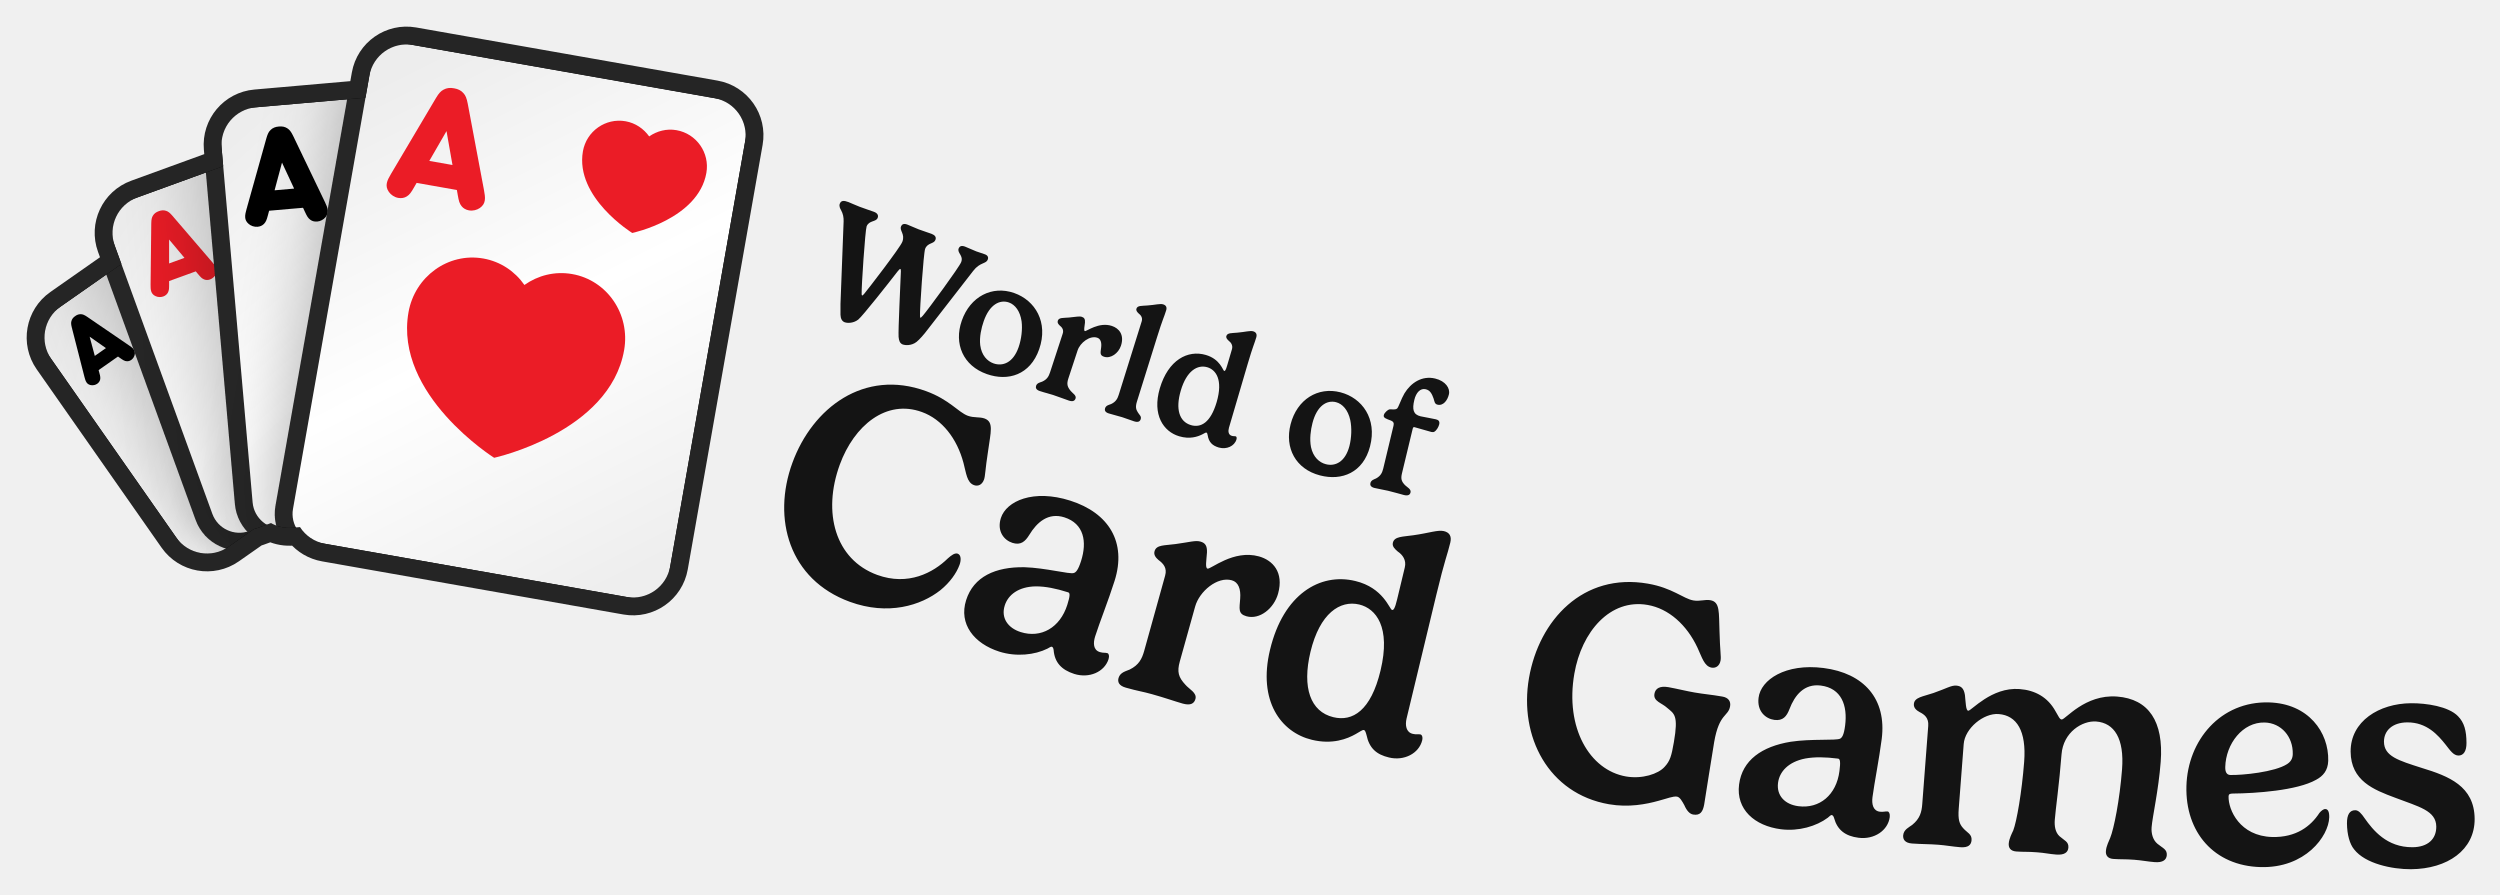
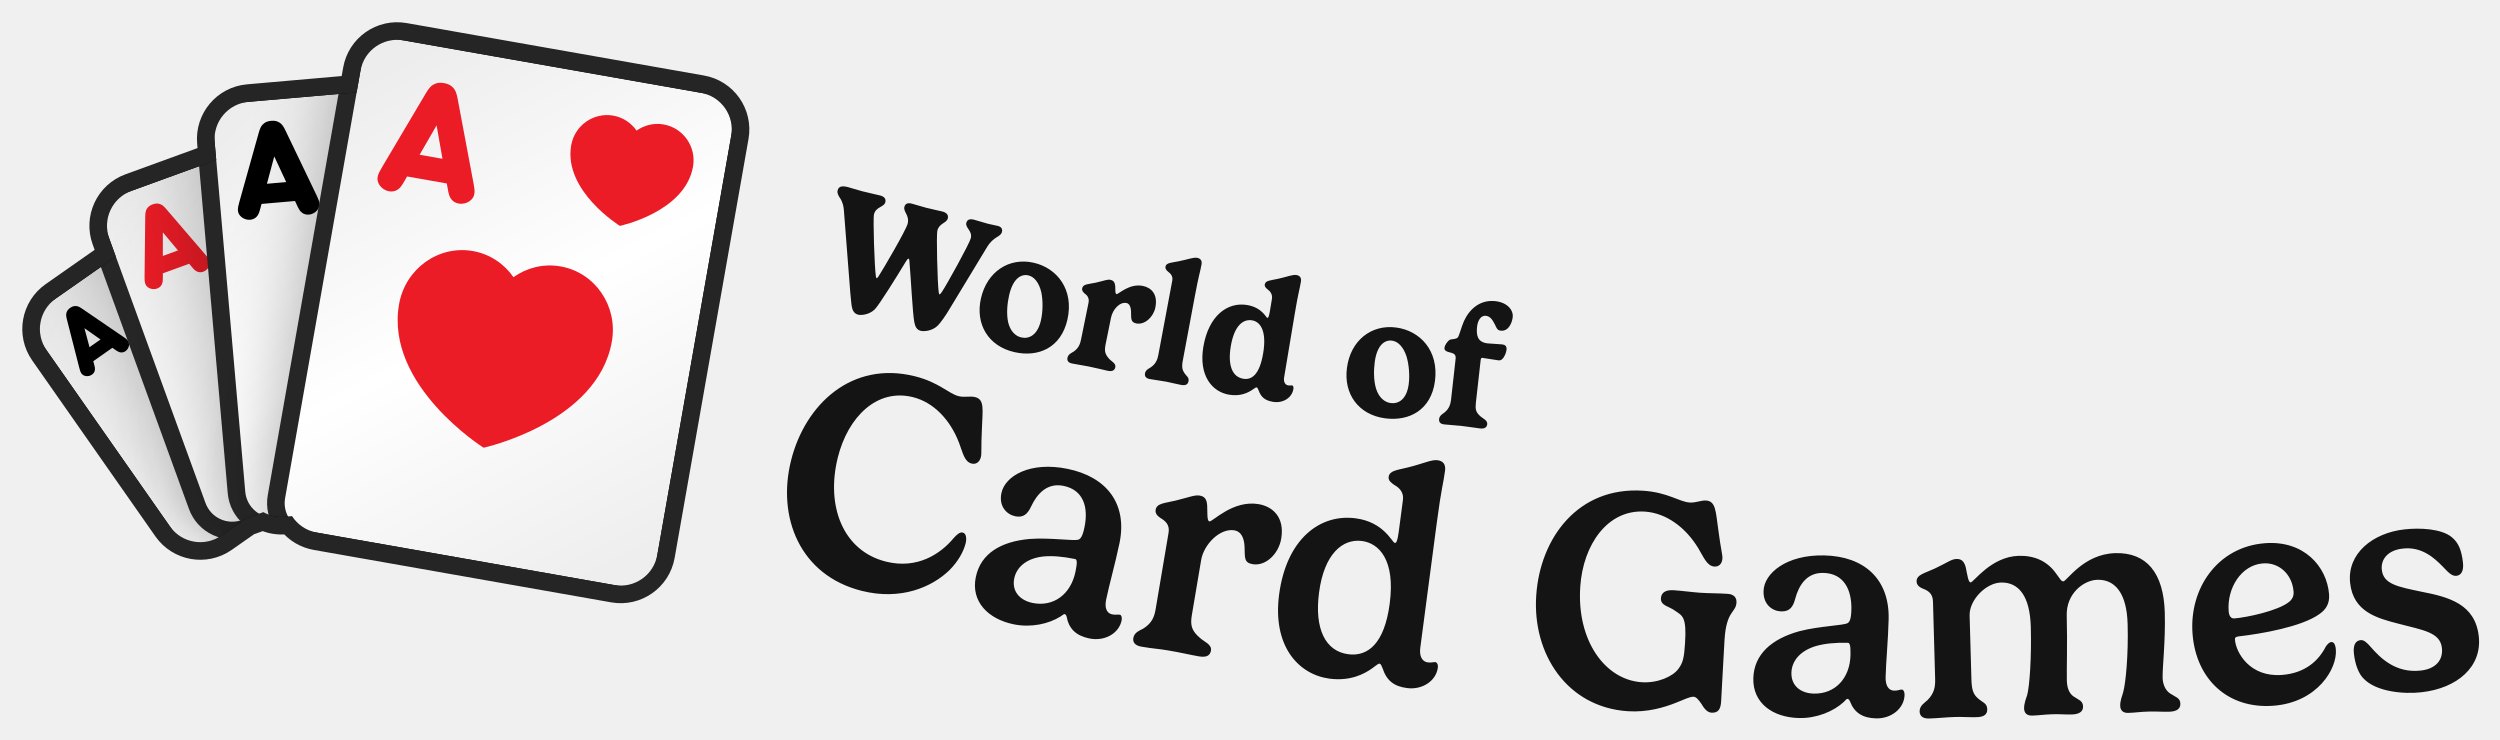
- <svg xmlns="http://www.w3.org/2000/svg" xmlns:xlink="http://www.w3.org/1999/xlink" viewBox="-4.28 -4.28 422.94 151.34" width="422.94" height="151.34">
+ <svg xmlns="http://www.w3.org/2000/svg" xmlns:xlink="http://www.w3.org/1999/xlink" viewBox="-3.59 -3.59 428.6 126.77" width="428.6" height="126.77">
  <defs>
    <rect id="path-1" x="0" y="0" width="5464" height="1280" />
    <rect id="path-3" x="0" y="0" width="1279.966" height="1280" />
    <path d="M654.667,7.381 L1041.451,230.691 C1067.755,245.877 1076.767,279.512 1061.581,305.816 L747.051,850.597 C731.865,876.902 698.23,885.914 671.926,870.727 L285.142,647.418 C271.344,639.451 262.304,626.408 259.019,612.01 L248.673,609.238 C237.588,606.268 228.207,600.115 221.247,592.027 L200.473,592.025 C198.498,592.025 196.547,591.921 194.626,591.718 L151.468,603.281 C122.13,611.142 91.974,593.731 84.112,564.393 L1.886,257.522 C-5.975,228.183 11.436,198.027 40.774,190.166 L145.477,162.11 L145.477,133.795 C145.477,103.422 170.1,78.799 200.473,78.799 L333.867,78.799 L340.716,53.24 C348.577,23.901 378.734,6.491 408.072,14.352 L563.147,55.903 L579.542,27.511 C594.728,1.207 628.363,-7.806 654.667,7.381 Z" id="path-5" />
    <filter x="-59.0%" y="-44.4%" width="218.0%" height="188.8%" filterUnits="objectBoundingBox" id="filter-7">
      <feOffset dx="0" dy="0" in="SourceAlpha" result="shadowOffsetOuter1" />
      <feGaussianBlur stdDeviation="64" in="shadowOffsetOuter1" result="shadowBlurOuter1" />
      <feColorMatrix values="0 0 0 0 0   0 0 0 0 0   0 0 0 0 0  0 0 0 0.32 0" type="matrix" in="shadowBlurOuter1" result="shadowMatrixOuter1" />
      <feMerge>
        <feMergeNode in="shadowMatrixOuter1" />
        <feMergeNode in="SourceGraphic" />
      </feMerge>
    </filter>
    <linearGradient x1="21.639%" y1="0%" x2="78.361%" y2="100%" id="linearGradient-8">
      <stop stop-color="#EDEDED" offset="0%" />
      <stop stop-color="#FFFFFF" offset="50.295%" />
      <stop stop-color="#EEEEEE" offset="100%" />
    </linearGradient>
    <filter x="-49.2%" y="-37.0%" width="198.3%" height="174.0%" filterUnits="objectBoundingBox" id="filter-9">
      <feOffset dx="0" dy="0" in="SourceAlpha" result="shadowOffsetOuter1" />
      <feGaussianBlur stdDeviation="64" in="shadowOffsetOuter1" result="shadowBlurOuter1" />
      <feColorMatrix values="0 0 0 0 0   0 0 0 0 0   0 0 0 0 0  0 0 0 0.32 0" type="matrix" in="shadowBlurOuter1" result="shadowMatrixOuter1" />
      <feMerge>
        <feMergeNode in="shadowMatrixOuter1" />
        <feMergeNode in="SourceGraphic" />
      </feMerge>
    </filter>
    <linearGradient x1="21.639%" y1="0%" x2="78.361%" y2="100%" id="linearGradient-10">
      <stop stop-color="#EDEDED" offset="0%" />
      <stop stop-color="#FFFFFF" offset="50.295%" />
      <stop stop-color="#EEEEEE" offset="100%" />
    </linearGradient>
    <filter x="-41.0%" y="-30.9%" width="181.9%" height="161.7%" filterUnits="objectBoundingBox" id="filter-11">
      <feOffset dx="0" dy="0" in="SourceAlpha" result="shadowOffsetOuter1" />
      <feGaussianBlur stdDeviation="64" in="shadowOffsetOuter1" result="shadowBlurOuter1" />
      <feColorMatrix values="0 0 0 0 0   0 0 0 0 0   0 0 0 0 0  0 0 0 0.32 0" type="matrix" in="shadowBlurOuter1" result="shadowMatrixOuter1" />
      <feMerge>
        <feMergeNode in="shadowMatrixOuter1" />
        <feMergeNode in="SourceGraphic" />
      </feMerge>
    </filter>
    <linearGradient x1="21.639%" y1="0%" x2="78.361%" y2="100%" id="linearGradient-12">
      <stop stop-color="#EDEDED" offset="0%" />
      <stop stop-color="#FFFFFF" offset="50.295%" />
      <stop stop-color="#EEEEEE" offset="100%" />
    </linearGradient>
    <filter x="-34.1%" y="-25.7%" width="168.3%" height="151.4%" filterUnits="objectBoundingBox" id="filter-13">
      <feOffset dx="0" dy="0" in="SourceAlpha" result="shadowOffsetOuter1" />
      <feGaussianBlur stdDeviation="64" in="shadowOffsetOuter1" result="shadowBlurOuter1" />
      <feColorMatrix values="0 0 0 0 0   0 0 0 0 0   0 0 0 0 0  0 0 0 0.32 0" type="matrix" in="shadowBlurOuter1" result="shadowMatrixOuter1" />
      <feMerge>
        <feMergeNode in="shadowMatrixOuter1" />
        <feMergeNode in="SourceGraphic" />
      </feMerge>
    </filter>
    <linearGradient x1="21.639%" y1="0%" x2="78.361%" y2="100%" id="linearGradient-14">
      <stop stop-color="#EDEDED" offset="0%" />
      <stop stop-color="#FFFFFF" offset="50.295%" />
      <stop stop-color="#EEEEEE" offset="100%" />
    </linearGradient>
  </defs>
  <g transform="translate(-11.594,-23.478) scale(0.11594)">
    <mask id="mask-4" fill="white">
      <use xlink:href="#path-3" />
    </mask>
    <g id="Mask" />
    <g id="Group" stroke-width="1" fill-rule="evenodd" mask="url(#mask-4)">
      <g transform="translate(700.504, 678.0126) rotate(-20) translate(-700.504, -678.0126)translate(166.0272, 238.9585)">
        <g transform="translate(-0, -0)">
          <mask id="mask-6" fill="white">
            <use xlink:href="#path-5" />
          </mask>
          <path stroke="#252525" stroke-width="26" d="M661.167,-3.877 L1047.951,219.432 C1080.473,238.209 1091.616,279.794 1072.839,312.316 L758.31,857.097 C739.533,889.619 697.948,900.762 665.426,881.986 L278.642,658.676 C264.448,650.481 253.966,637.684 248.632,622.685 L245.308,621.795 C234.009,618.767 223.884,612.979 215.705,605.026 L200.473,605.025 C198.91,605.025 197.353,604.972 195.803,604.861 L154.833,615.838 C118.559,625.557 81.275,604.031 71.555,567.758 L-10.671,260.886 C-20.39,224.613 1.136,187.328 37.41,177.609 L132.477,152.135 L132.477,133.795 C132.477,96.242 162.92,65.799 200.473,65.799 L323.892,65.799 L328.159,49.875 C337.879,13.602 375.163,-7.925 411.436,1.795 L556.877,40.764 L568.283,21.011 C587.06,-11.511 628.645,-22.654 661.167,-3.877 Z" />
          <g mask="url(#mask-6)">
            <g transform="translate(-12.346, -20.1207)">
              <g id="small_spade_1" filter="url(#filter-7)" transform="translate(210.9129, 389.3938) rotate(-15) translate(-210.9129, -389.3938)translate(49.8576, 175.5497)">
                <rect id="Background" stroke="#252525" stroke-width="26" fill="url(#linearGradient-8)" x="-13" y="-13" width="348.11" height="453.688" rx="54.996" />
                <path d="M243.897,27.593 C243.897,27.593 294.439,46.921 294.501,83.212 C294.501,98.995 281.209,111.813 264.79,111.831 C259.556,111.836 254.629,110.478 250.35,108.157 L256.538,128.766 L231.229,128.766 L237.404,108.197 C233.153,110.517 228.26,111.881 223.047,111.892 C206.62,111.901 193.284,99.118 193.266,83.326 C193.205,47.045 243.897,27.593 243.897,27.593 Z" id="Spade-small" fill="#000000" />
                <path d="M24.778,103.856 L51.007,34.253 C52.733,29.769 54.044,27.838 56.046,26.251 C58.462,24.32 61.015,23.561 64.605,23.561 C68.194,23.561 70.748,24.32 73.164,26.251 C75.165,27.838 76.477,29.769 78.202,34.253 L104.431,103.856 C106.709,109.926 108.228,114.686 103.603,119.308 C101.463,121.446 98.219,122.895 94.906,122.895 C92.214,122.895 89.798,121.998 88.073,120.412 C86.002,118.549 85.105,116.687 83.31,111.72 L81.861,107.719 L47.349,107.719 L45.899,111.72 C44.105,116.687 43.207,118.549 41.137,120.412 C39.411,121.998 36.995,122.895 34.303,122.895 C30.99,122.895 27.746,121.446 25.606,119.308 C20.982,114.686 22.5,109.926 24.778,103.856 Z M74.544,87.576 L64.605,60.259 L54.665,87.576 L74.544,87.576 Z" id="A" fill="#000000" />
              </g>
              <g id="small_diamond_1" filter="url(#filter-9)" transform="translate(351.0898, 355.5329) rotate(-360) translate(-351.0898, -355.5329)translate(157.8235, 98.9199)">
                <rect id="Background" stroke="#252525" stroke-width="26" fill="url(#linearGradient-10)" x="-13" y="-13" width="412.533" height="539.226" rx="54.996" />
                <polygon id="Diamond-small" fill="#EB1B28" points="300.954 22.074 353.401 93.826 300.954 165.557 248.485 93.826" />
                <path d="M29.802,125.878 L61.277,42.355 C63.348,36.974 64.921,34.657 67.323,32.753 C70.222,30.435 73.287,29.524 77.594,29.524 C81.901,29.524 84.966,30.435 87.865,32.753 C90.267,34.657 91.841,36.974 93.911,42.355 L125.386,125.878 C128.119,133.163 129.942,138.875 124.392,144.421 C121.824,146.987 117.932,148.725 113.956,148.725 C110.725,148.725 107.826,147.649 105.756,145.745 C103.271,143.51 102.194,141.275 100.041,135.315 L98.301,130.514 L56.887,130.514 L55.148,135.315 C52.994,141.275 51.917,143.51 49.432,145.745 C47.362,147.649 44.463,148.725 41.232,148.725 C37.257,148.725 33.364,146.987 30.796,144.421 C25.247,138.875 27.069,133.163 29.802,125.878 Z M89.521,106.343 L77.594,73.562 L65.667,106.343 L89.521,106.343 Z" id="A" fill="#EB1B28" />
              </g>
              <g id="small_clover_1" filter="url(#filter-11)" transform="translate(511.6136, 377.7066) rotate(-345) translate(-511.6136, -377.7066)translate(279.6941, 69.771)">
                <rect id="Background" stroke="#252525" stroke-width="26" fill="url(#linearGradient-12)" x="-13" y="-13" width="489.839" height="641.871" rx="54.996" />
                <path d="M347.866,39.734 C367.599,39.734 383.595,55.536 383.595,75.06 C383.595,84.425 379.905,92.946 373.883,99.274 C378.307,97.333 383.203,96.253 388.353,96.253 C408.072,96.253 424.081,112.082 424.081,131.58 C424.081,151.104 408.072,166.919 388.353,166.919 C372.39,166.919 358.858,156.556 354.282,142.251 C354.334,142.684 354.408,143.092 354.506,143.474 C358.945,160.826 367.798,185.424 367.798,185.424 L328,185.424 C328,185.424 336.827,160.734 341.253,143.474 C341.354,143.079 341.428,142.656 341.479,142.206 C336.916,156.534 323.372,166.919 307.393,166.919 C287.646,166.919 271.677,151.104 271.677,131.58 C271.677,112.082 287.646,96.253 307.393,96.253 C312.539,96.253 317.432,97.331 321.855,99.271 C315.837,92.944 312.15,84.424 312.15,75.06 C312.15,55.536 328.133,39.734 347.866,39.734 Z" id="Clover-small" fill="#000000" />
                <path d="M28.576,146.475 L66.345,46.247 C68.83,39.79 70.719,37.009 73.601,34.724 C77.08,31.943 80.758,30.85 85.926,30.85 C91.095,30.85 94.772,31.943 98.251,34.724 C101.133,37.009 103.022,39.79 105.507,46.247 L143.276,146.475 C146.556,155.216 148.743,162.07 142.084,168.726 C139.003,171.805 134.331,173.891 129.56,173.891 C125.684,173.891 122.205,172.6 119.72,170.315 C116.738,167.633 115.446,164.951 112.862,157.799 L110.775,152.038 L61.078,152.038 L58.99,157.799 C56.406,164.951 55.114,167.633 52.132,170.315 C49.647,172.6 46.168,173.891 42.292,173.891 C37.521,173.891 32.85,171.805 29.768,168.726 C23.109,162.07 25.296,155.216 28.576,146.475 Z M100.239,123.032 L85.926,83.696 L71.613,123.032 L100.239,123.032 Z" id="A" fill="#000000" />
              </g>
              <g id="small_heart_1" filter="url(#filter-13)" transform="translate(675.6425, 459.1748) rotate(-330) translate(-675.6425, -459.1748)translate(397.3371, 89.6494)">
                <rect id="Background" stroke="#252525" stroke-width="26" fill="url(#linearGradient-14)" x="-13" y="-13" width="582.611" height="765.051" rx="54.996" />
                <path d="M341.635,288.824 C315.976,288.845 292.736,299.456 275.815,316.611 C258.851,299.507 235.579,288.948 209.909,288.989 C158.08,289.041 116.117,332.207 116.16,385.365 C116.309,507.485 276.113,572.616 276.113,572.616 C276.113,572.616 435.789,507.092 435.619,384.932 C435.544,331.774 393.497,288.752 341.635,288.824" id="Heart-big" fill="#EB1B28" />
                <path d="M417.458,71.521 C407.751,61.933 394.392,55.711 379.689,55.711 C350.027,55.745 325.983,79.908 326.015,109.677 C326.095,178.084 417.593,214.563 417.593,214.563 C417.593,214.563 508.981,177.883 508.901,109.459 C508.854,79.674 484.777,55.594 455.084,55.627 C440.412,55.627 427.165,61.899 417.458,71.521 Z" id="Heart-small" fill="#EB1B28" />
                <path d="M56.059,190.564 L101.383,70.289 C104.365,62.541 106.631,59.203 110.09,56.462 C114.264,53.124 118.677,51.813 124.88,51.813 C131.082,51.813 135.495,53.124 139.67,56.462 C143.129,59.203 145.395,62.541 148.377,70.289 L193.701,190.564 C197.637,201.054 200.261,209.278 192.269,217.265 C188.572,220.96 182.966,223.464 177.241,223.464 C172.589,223.464 168.415,221.914 165.433,219.172 C161.855,215.954 160.304,212.735 157.203,204.153 L154.698,197.239 L95.061,197.239 L92.556,204.153 C89.455,212.735 87.905,215.954 84.327,219.172 C81.345,221.914 77.17,223.464 72.518,223.464 C66.793,223.464 61.187,220.96 57.49,217.265 C49.499,209.278 52.123,201.054 56.059,190.564 Z M142.055,162.432 L124.88,115.228 L107.704,162.432 L142.055,162.432 Z" id="A" fill="#EB1B28" />
              </g>
            </g>
          </g>
        </g>
      </g>
    </g>
  </g>
-   <path fill="#141414" d="M147.57 41.64C147.79 41.35 147.97 41.2 148.03 41.22C148.1 41.25 148.14 41.38 148.13 41.6C148.06 43.6 147.66 51.57 147.74 52.71C147.8 53.37 147.95 53.81 148.47 54.01C148.79 54.13 149.89 54.26 150.78 53.56C151.26 53.18 152.05 52.29 152.65 51.48L160.37 41.54C161.52 40.04 162.52 40.42 162.83 39.62C162.97 39.25 162.82 38.92 162.36 38.75C161.93 38.58 161.34 38.42 160.89 38.25C160.4 38.06 159.4 37.61 158.98 37.44C158.35 37.2 158.03 37.41 157.9 37.75C157.61 38.52 158.76 38.95 158.33 40.06C158.01 40.91 152.66 48.19 151.84 49.13C151.64 49.35 151.49 49.5 151.43 49.48C151.39 49.46 151.37 49.35 151.36 49.16C151.31 48.11 151.96 38.53 152.23 37.82C152.63 36.76 153.71 37.01 153.97 36.31C154.16 35.82 153.87 35.49 153.32 35.28C152.75 35.06 152.03 34.86 151.14 34.52C150.66 34.34 149.66 33.88 149.21 33.71C148.61 33.48 148.29 33.68 148.15 34.03C147.87 34.78 148.88 35.31 148.37 36.63C148 37.61 142.61 44.6 141.95 45.39C141.84 45.52 141.65 45.74 141.56 45.71C141.51 45.69 141.49 45.56 141.49 45.44C141.44 44.33 142.09 34.67 142.33 34.02C142.74 32.97 143.93 33.3 144.2 32.58C144.36 32.17 144.19 31.79 143.59 31.56C143.01 31.34 142.09 31.06 141.15 30.7C140.24 30.35 139.78 30.11 139.27 29.91C138.46 29.6 138 29.63 137.79 30.19C137.64 30.56 137.84 30.99 137.99 31.24C138.36 31.89 138.46 32.53 138.44 33.17L137.91 47.14C137.9 47.91 137.91 48.86 137.91 48.96C137.94 49.59 138.12 50.05 138.64 50.25C138.95 50.37 140.02 50.48 140.91 49.79C141.65 49.2 146.2 43.42 147.57 41.64ZM166.4 46.89C167.47 47.27 168.3 48.36 168.55 50.09C168.72 51.4 168.52 53.1 168.04 54.47C167.11 57.13 165.33 57.73 163.81 57.2C162.74 56.83 161.77 55.83 161.55 54.11C161.39 52.74 161.74 51.2 162.14 50.06C163.13 47.21 164.88 46.36 166.4 46.89ZM158.43 49.97C157.06 53.87 158.65 57.6 162.68 59.01C166.27 60.27 170 59.15 171.52 54.81C173.12 50.24 170.84 46.53 167.29 45.29C163.56 43.98 159.86 45.88 158.43 49.97ZM181.34 52.85C181.91 53.03 182.11 53.64 182.01 54.49C181.91 55.36 181.73 55.82 182.49 56.07C183.63 56.44 184.93 55.49 185.36 54.21C185.97 52.34 185.02 51.25 183.82 50.86C181.61 50.13 179.53 51.82 179.25 51.73C179.03 51.65 179.2 50.97 179.27 50.31C179.32 49.7 179.14 49.45 178.74 49.32C178.3 49.18 177.79 49.33 176.55 49.44C175.57 49.53 174.86 49.41 174.67 49.99C174.57 50.3 174.75 50.55 174.98 50.77C175.38 51.09 175.73 51.5 175.5 52.18L173.36 58.72C173.14 59.39 172.85 59.92 172.02 60.29C171.7 60.42 171.17 60.49 171 60.99C170.9 61.32 170.99 61.66 171.61 61.87C172.7 62.23 173.07 62.27 173.88 62.54C174.99 62.91 175.85 63.26 176.55 63.49C177.25 63.72 177.55 63.51 177.68 63.13C177.85 62.6 177.17 62.25 176.85 61.85C176.28 61.16 176.16 60.69 176.45 59.78L178.02 55.01C178.45 53.69 180.1 52.44 181.34 52.85ZM193 48.25C193.18 47.7 192.98 47.36 192.5 47.21C191.99 47.05 191.22 47.3 189.83 47.4C188.86 47.48 188.15 47.39 187.98 47.94C187.88 48.26 188.1 48.5 188.33 48.73C188.74 49.04 189.06 49.48 188.87 50.08L184.99 62.49C184.78 63.16 184.5 63.7 183.68 64.08C183.36 64.21 182.83 64.29 182.67 64.79C182.57 65.12 182.66 65.46 183.29 65.66C184.14 65.93 184.78 66.05 185.57 66.3C186.21 66.5 187 66.82 187.58 67C188.29 67.22 188.58 67.01 188.7 66.63C188.86 66.12 188.45 65.9 188.19 65.44C187.9 64.98 187.78 64.53 188.07 63.63L191.47 52.75C192.43 49.66 192.66 49.36 193 48.25ZM197.2 67.64C195.21 67.05 194.56 64.91 195.48 61.8C196.46 58.45 198.3 57.36 199.97 57.85C201.42 58.28 202.66 59.95 201.55 63.75C200.52 67.24 198.87 68.13 197.2 67.64ZM201.91 71.43C203.22 71.81 204.57 71.2 204.9 70.06C204.99 69.76 204.89 69.57 204.78 69.54C204.58 69.48 204.43 69.55 204.1 69.45C203.52 69.28 203.46 68.66 203.63 68.08L206.79 57.32C207.7 54.23 207.92 53.92 208.25 52.8C208.41 52.25 208.21 51.91 207.73 51.77C207.21 51.62 206.42 51.88 205.03 52C204.07 52.09 203.36 52.01 203.19 52.57C203.1 52.89 203.34 53.13 203.58 53.36C203.99 53.67 204.32 54.15 204.14 54.79L203.33 57.54C203.09 58.37 202.96 58.51 202.82 58.48C202.6 58.41 202.17 56.49 199.72 55.77C196.66 54.87 193.35 56.61 191.93 61.43C190.62 65.88 192.53 68.74 195.22 69.53C197 70.06 198.33 69.6 199.09 69.22C199.48 69.03 199.7 68.86 199.82 68.9C199.95 68.94 199.98 69.13 200.03 69.35C200.22 70.53 200.82 71.11 201.91 71.43ZM221.75 63.76C222.85 64.05 223.77 65.07 224.15 66.77C224.43 68.07 224.37 69.78 224.01 71.18C223.3 73.9 221.58 74.66 220.02 74.25C218.92 73.97 217.87 73.05 217.51 71.36C217.24 70.01 217.46 68.44 217.76 67.28C218.52 64.35 220.19 63.36 221.75 63.76ZM214.06 67.49C213.02 71.49 214.91 75.08 219.04 76.15C222.73 77.11 226.35 75.68 227.5 71.23C228.72 66.54 226.15 63.04 222.5 62.09C218.68 61.1 215.14 63.29 214.06 67.49ZM234.71 68.27C234.78 67.97 234.91 67.96 234.99 67.98C235.44 68.09 237.56 68.72 237.88 68.8C238.09 68.85 238.26 68.83 238.39 68.75C238.78 68.51 239.1 67.92 239.2 67.51C239.32 67 239.08 66.76 238.65 66.66C238.31 66.57 236.54 66.26 236.05 66.15C234.8 65.85 234.6 64.99 234.99 63.38C235.28 62.14 236.01 61.35 236.92 61.57C237.72 61.76 237.99 62.44 238.25 63.15C238.4 63.6 238.4 64.06 238.91 64.18C239.9 64.42 240.61 63.42 240.84 62.44C241.09 61.42 240.27 60.18 238.52 59.76C236.27 59.22 234.4 60.5 233.32 62.27C232.75 63.23 232.34 64.59 232.07 64.84C231.67 65.12 231.13 64.91 230.74 64.98C230.46 65.09 229.92 65.54 229.83 65.94C229.71 66.41 230.18 66.55 231.06 66.88C231.44 67.04 231.58 67.29 231.47 67.73L229.73 74.99C229.56 75.67 229.32 76.22 228.52 76.66C228.21 76.81 227.69 76.93 227.56 77.44C227.48 77.77 227.6 78.11 228.24 78.27C229.09 78.47 229.79 78.57 230.56 78.75C231.7 79.02 232.53 79.29 233.25 79.47C233.97 79.64 234.26 79.41 234.35 79.02C234.48 78.47 233.78 78.16 233.41 77.79C232.8 77.15 232.68 76.72 232.9 75.79Z" />
-   <path fill="#141414" d="M129.77 74.03C126.32 83.48 129.22 93.78 139.49 97.53C145.95 99.89 151.52 98.17 154.82 95.56C156.43 94.25 157.54 92.68 158.05 91.28C158.31 90.58 158.37 89.62 157.75 89.39C157.25 89.21 156.66 89.67 156.07 90.19C153.61 92.6 149.36 94.89 144.12 92.98C136.99 90.37 134.84 82.41 137.79 74.33C140.22 67.68 145.67 63.22 151.7 65.43C155.09 66.66 157.63 69.91 158.72 74.04C159.19 75.79 159.29 77.35 160.49 77.79C161.14 78.03 161.85 77.78 162.19 76.86C162.42 76.21 162.37 75.28 162.88 72.02C163.32 68.8 163.88 67.11 162.29 66.52C161.42 66.21 160.51 66.44 159.46 66.06C157.84 65.47 156.36 63.34 152.39 61.89C141.92 58.07 133.17 64.71 129.77 74.03ZM176.28 98.05C175.05 101.92 171.83 103.74 168.39 102.65C166.22 101.96 165.03 100.25 165.7 98.15C166.27 96.35 168.02 94.96 170.98 94.92C172.57 94.92 174.33 95.26 176.43 95.93C176.76 96.03 176.76 96.53 176.28 98.05ZM169.03 91.68C164.13 91.6 160.43 93.27 159.17 97.24C157.88 101.29 160.51 104.6 164.78 105.96C167.66 106.87 170.78 106.52 172.93 105.45C173.2 105.31 173.5 105.08 173.67 105.13C173.85 105.19 173.94 105.44 173.97 105.7C174.14 107.79 175.3 109.04 177.45 109.73C179.98 110.53 182.57 109.4 183.26 107.23C183.44 106.64 183.28 106.29 183.07 106.22C182.69 106.1 182.38 106.22 181.77 106.03C180.66 105.68 180.64 104.5 180.99 103.39C181.72 101.09 183.24 97.28 184.28 93.99C186.36 87.44 183.29 82.48 176.76 80.41C170.56 78.44 165.97 80.46 165.04 83.37C164.34 85.6 165.58 87.11 167 87.56C168.39 88 169.15 87.35 169.85 86.21C171.15 84.06 173.07 82.38 175.78 83.24C179.11 84.3 179.65 87.37 178.61 90.63C178.1 92.23 177.72 92.55 177.38 92.66C176.64 92.9 172.62 91.79 169.03 91.68ZM204.11 93.89C205.21 94.19 205.66 95.34 205.53 96.99C205.42 98.66 205.11 99.57 206.6 99.98C208.82 100.6 211.24 98.66 211.94 96.15C212.95 92.52 211.03 90.5 208.71 89.85C204.39 88.65 200.54 92.07 200 91.92C199.57 91.79 199.83 90.46 199.91 89.19C199.96 88.02 199.59 87.56 198.8 87.34C197.96 87.1 196.98 87.44 194.6 87.76C192.74 88.02 191.35 87.85 191.04 88.98C190.87 89.59 191.24 90.05 191.7 90.45C192.5 91.04 193.21 91.78 192.83 93.11L189.28 105.87C188.91 107.17 188.4 108.22 186.84 108.99C186.24 109.26 185.22 109.45 184.95 110.42C184.77 111.06 184.97 111.72 186.2 112.06C188.32 112.66 189.02 112.71 190.61 113.16C192.78 113.76 194.46 114.37 195.81 114.75C197.19 115.13 197.75 114.71 197.96 113.97C198.25 112.92 196.9 112.32 196.26 111.56C195.09 110.3 194.82 109.4 195.31 107.64L197.91 98.33C198.63 95.75 201.68 93.21 204.11 93.89ZM221.29 117.05C217.42 116.12 215.97 112.06 217.42 106C218.99 99.47 222.43 97.21 225.68 97.99C228.49 98.67 231.05 101.77 229.27 109.17C227.64 115.96 224.54 117.84 221.29 117.05ZM230.71 123.87C233.26 124.49 235.78 123.18 236.32 120.97C236.46 120.37 236.25 120.02 236.04 119.97C235.65 119.88 235.37 120.03 234.72 119.87C233.59 119.6 233.41 118.41 233.68 117.27L238.72 96.32C240.17 90.28 240.56 89.67 241.08 87.5C241.34 86.42 240.92 85.79 239.99 85.57C238.98 85.33 237.48 85.9 234.83 86.27C232.99 86.54 231.62 86.45 231.36 87.54C231.21 88.16 231.7 88.6 232.18 89.02C233 89.57 233.68 90.47 233.38 91.71L232.09 97.08C231.71 98.68 231.47 98.97 231.22 98.91C230.78 98.81 229.77 95.15 225 94.01C219.04 92.57 212.83 96.24 210.58 105.64C208.49 114.31 212.43 119.62 217.67 120.88C221.15 121.72 223.66 120.71 225.08 119.9C225.81 119.5 226.21 119.17 226.45 119.22C226.7 119.28 226.78 119.66 226.9 120.07C227.37 122.31 228.59 123.37 230.71 123.87ZM267.92 131.78C271.27 132.36 274.25 131.77 276.32 131.19C277.73 130.82 278.78 130.38 279.43 130.49C279.93 130.58 280.29 131.26 280.66 131.92C281.09 132.91 281.59 133.42 282.16 133.52C283.37 133.73 283.81 133.03 284.03 131.8C284.3 130.21 285.26 123.91 285.72 121.24C286.57 116.35 288.11 116.97 288.41 115.21C288.55 114.4 288.16 113.74 287.09 113.56C285.28 113.24 284.03 113.16 282.38 112.87C281.18 112.67 279.32 112.21 277.96 111.97C276.55 111.73 275.77 112.16 275.61 113.1C275.39 114.38 276.88 114.64 277.76 115.47C278.95 116.48 279.7 116.67 278.9 121.27C278.5 123.62 278.24 124.47 277.34 125.44C276.27 126.66 273.53 127.55 270.81 127.08C264.64 126.01 260.47 118.85 262.06 109.7C263.29 102.58 268.12 96.96 274.45 98.06C278.01 98.67 281.08 101.42 282.89 105.29C283.66 106.93 284.04 108.45 285.29 108.67C285.97 108.78 286.63 108.41 286.8 107.45C286.92 106.77 286.7 105.87 286.62 102.57C286.49 99.31 286.74 97.55 285.07 97.26C284.15 97.1 283.3 97.49 282.2 97.3C280.5 97.01 278.67 95.18 274.51 94.46C263.53 92.55 256.09 100.63 254.39 110.41C252.67 120.32 257.67 130 267.92 131.78ZM306.91 126.17C306.4 130.2 303.55 132.57 299.97 132.11C297.71 131.82 296.24 130.35 296.52 128.16C296.76 126.29 298.23 124.61 301.14 124.04C302.7 123.76 304.49 123.78 306.68 124.06C307.02 124.1 307.12 124.6 306.91 126.17ZM298.64 121.21C293.8 122.01 290.46 124.31 289.93 128.44C289.39 132.65 292.56 135.44 297.01 136.01C300.01 136.39 303.02 135.5 304.94 134.06C305.18 133.87 305.43 133.58 305.61 133.61C305.8 133.63 305.93 133.86 306 134.11C306.55 136.13 307.91 137.17 310.15 137.45C312.78 137.79 315.13 136.22 315.42 133.95C315.49 133.35 315.27 133.02 315.06 133C314.66 132.95 314.37 133.12 313.74 133.04C312.58 132.89 312.35 131.74 312.5 130.58C312.81 128.19 313.62 124.17 314.06 120.75C314.93 113.93 311.02 109.6 304.22 108.73C297.77 107.91 293.61 110.72 293.23 113.75C292.93 116.06 294.43 117.32 295.9 117.51C297.35 117.7 297.98 116.92 298.46 115.67C299.35 113.33 300.95 111.34 303.76 111.7C307.24 112.14 308.31 115.06 307.87 118.46C307.66 120.12 307.34 120.5 307.03 120.68C306.34 121.04 302.19 120.67 298.64 121.21ZM344.51 117.44C344.16 117.42 343.97 116.9 343.47 116.06C342.16 113.67 340.02 112.49 337.37 112.29C332.63 111.93 329.21 116 328.7 115.96C328.28 115.93 328.28 114.57 328.14 113.31C327.96 112.15 327.48 111.77 326.69 111.71C325.82 111.64 325.08 112.17 322.81 112.96C321.04 113.57 319.59 113.67 319.5 114.83C319.45 115.52 319.98 115.91 320.46 116.18C321.28 116.59 322.04 117.16 321.93 118.53L320.92 131.74C320.82 133.09 320.54 134.21 319.21 135.28C318.7 135.67 317.77 136.05 317.69 137.05C317.64 137.71 317.97 138.33 319.18 138.42C320.82 138.54 322.13 138.51 323.64 138.63C324.94 138.73 325.98 138.94 327.36 139.05C328.74 139.15 329.2 138.63 329.26 137.86C329.34 136.83 328.53 136.61 327.87 135.86C327.18 135.12 326.95 134.36 327.09 132.53L327.93 121.6C328.13 118.93 331.31 116.32 333.85 116.52C336.92 116.76 338.56 119.38 338.16 124.6C337.76 129.78 336.9 134.69 336.31 136.22C336.08 136.71 335.62 137.58 335.55 138.42C335.5 139.09 335.8 139.69 336.81 139.77C338.13 139.87 338.72 139.78 340.34 139.91C341.69 140.01 342.39 140.2 343.58 140.29C344.98 140.4 345.58 139.91 345.64 139.12C345.72 138.11 344.96 137.92 344.14 137.19C343.42 136.53 343.26 135.45 343.34 134.42C343.47 132.67 344.11 128.22 344.48 123.35C344.77 119.57 348.01 117.61 350.34 117.78C353.41 118.02 355.12 120.65 354.72 125.87C354.32 131.05 353.34 135.96 352.71 137.48C352.52 137.97 352.05 138.84 351.99 139.68C351.93 140.35 352.23 140.95 353.21 141.03C354.56 141.13 355.16 141.05 356.77 141.17C358.09 141.27 359.06 141.48 360.23 141.57C361.63 141.68 362.22 141.19 362.29 140.4C362.36 139.39 361.58 139.2 360.7 138.46C359.93 137.82 359.64 136.71 359.72 135.67C359.85 133.93 360.89 129.45 361.26 124.59C361.78 117.78 359.23 113.97 353.88 113.56C348.43 113.14 345.12 117.49 344.51 117.44ZM383.6 123.31C383.58 124.05 383.27 124.58 382.65 124.98C380.57 126.34 375.06 126.88 373.04 126.83C372.41 126.81 372.16 126.3 372.18 125.48C372.28 121.55 375.12 117.85 378.86 117.95C381.64 118.03 383.68 120.34 383.6 123.31ZM387.55 127.64C388.73 127.01 389.55 126.07 389.6 124.43C389.72 119.62 386.27 114.73 379.56 114.55C371.41 114.33 365.82 120.92 365.61 128.72C365.4 136.52 370.3 142.2 378.15 142.41C385.71 142.62 389.68 137.2 389.77 133.99C389.79 133.03 389.54 132.6 389.11 132.59C388.79 132.58 388.41 132.89 388.11 133.25C386.65 135.5 384.18 137.42 380.12 137.32C374.63 137.17 372.68 132.71 372.74 130.45C372.75 130.08 372.93 129.98 373.44 129.97C377.29 129.94 384.34 129.46 387.55 127.64ZM403.6 114.69C398.21 114.73 393.35 117.74 393.39 122.89C393.43 127.83 397.34 129.34 400.88 130.66C404.9 132.2 407.86 132.83 407.88 135.57C407.89 137.67 406.45 139.03 403.87 139.05C399.49 139.09 397.16 136.13 395.76 134.15C395.23 133.36 394.72 132.78 394.16 132.79C393.23 132.79 392.76 133.54 392.77 135.03C392.79 136.94 393.25 138.53 393.97 139.4C395.85 141.85 400.45 142.79 403.61 142.77C409.77 142.72 414.41 139.52 414.37 134.24C414.32 128.7 409.99 127.03 405.44 125.64C401.47 124.37 399.05 123.67 399.03 121.2C399.02 119.37 400.41 117.95 402.96 117.93C406.28 117.9 408.18 120.09 409.44 121.67C410.22 122.65 410.78 123.55 411.66 123.54C412.48 123.53 413 122.81 412.99 121.41C412.98 119.34 412.62 117.96 411.55 116.88C409.94 115.22 406.2 114.67 403.6 114.69Z" />
+   <path fill="#141414" d="M151.67 41.32C151.89 40.94 152.07 40.73 152.17 40.75C152.24 40.77 152.31 40.91 152.32 41.19C152.53 43.47 152.87 50.16 153.15 51.58C153.3 52.41 153.56 52.95 154.27 53.13C154.7 53.24 156.15 53.23 157.17 52.24C157.71 51.7 158.56 50.46 159.19 49.4L165.57 38.87C166.77 36.83 167.93 37.14 168.19 36.16C168.31 35.67 168.07 35.3 167.51 35.15C166.93 35 166.36 34.92 165.78 34.77C165.15 34.61 163.93 34.21 163.37 34.07C162.55 33.86 162.2 34.15 162.08 34.61C161.85 35.49 163.17 35.97 162.84 37.26C162.57 38.27 158.7 45.26 157.88 46.47C157.68 46.74 157.55 46.9 157.48 46.88C157.42 46.87 157.38 46.74 157.34 46.48C157.14 45.17 156.91 36.71 157.11 35.94C157.45 34.64 158.68 34.7 158.9 33.85C159.05 33.26 158.69 32.86 157.97 32.67C157.22 32.48 156.31 32.32 155.16 32.02C154.53 31.86 153.31 31.47 152.73 31.32C151.93 31.11 151.58 31.41 151.46 31.87C151.23 32.74 152.39 33.3 152.01 34.79C151.73 35.88 147.76 42.67 147.06 43.73C146.95 43.92 146.79 44.12 146.7 44.1C146.64 44.08 146.59 43.93 146.57 43.77C146.34 42.41 146.05 33.89 146.25 33.14C146.59 31.82 147.96 31.96 148.19 31.08C148.33 30.55 148.06 30.11 147.29 29.92C146.53 29.72 145.48 29.52 144.28 29.21C143.07 28.9 142.49 28.67 141.8 28.49C140.76 28.23 140.2 28.33 140.01 29.06C139.89 29.52 140.18 30.01 140.4 30.33C140.91 31.09 141.04 31.83 141.09 32.5L142.18 46.55C142.26 47.57 142.4 48.68 142.41 48.81C142.54 49.62 142.83 50.18 143.53 50.36C143.95 50.47 145.35 50.44 146.38 49.45C147.08 48.76 150.17 43.81 151.67 41.32ZM172.71 43.62C173.7 43.85 174.53 44.83 174.93 46.5C175.23 47.92 175.21 49.84 174.87 51.32C174.3 53.87 172.83 54.56 171.5 54.26C170.47 54.03 169.59 53.14 169.24 51.63C168.93 50.17 169.1 48.4 169.41 47.05C170.06 44.17 171.45 43.34 172.71 43.62ZM164.58 47.58C163.6 51.94 165.8 55.76 170.33 56.78C174.41 57.7 178.31 56.06 179.41 51.2C180.57 46.05 177.63 42.36 173.61 41.45C169.4 40.5 165.62 42.98 164.58 47.58ZM189.54 48.36C190.04 48.46 190.32 49.05 190.32 50.01C190.34 51.05 190.26 51.66 191.22 51.86C192.66 52.15 194.16 50.75 194.48 49.15C194.96 46.84 193.77 45.72 192.35 45.43C190 44.95 188.15 46.89 187.83 46.83C187.58 46.78 187.62 46.16 187.61 45.57C187.56 44.79 187.3 44.49 186.76 44.38C186.25 44.28 185.8 44.52 184.22 44.88C183.02 45.14 182.09 45.09 181.94 45.83C181.86 46.22 182.08 46.46 182.35 46.72C182.74 46.99 183.2 47.45 183.03 48.3L181.75 54.59C181.6 55.33 181.36 56.07 180.49 56.68C180.16 56.9 179.55 57.11 179.42 57.74C179.33 58.18 179.49 58.59 180.21 58.73C181.45 58.98 182.07 59.04 183.06 59.24C184.5 59.53 185.48 59.8 186.32 59.98C187.18 60.15 187.52 59.85 187.62 59.36C187.75 58.69 186.95 58.38 186.55 57.91C185.86 57.14 185.72 56.61 185.95 55.46L186.88 50.88C187.17 49.47 188.37 48.12 189.54 48.36ZM202.4 41.75C202.53 41.08 202.22 40.72 201.65 40.61C201.01 40.49 200.04 40.9 198.5 41.2C197.29 41.46 196.36 41.42 196.22 42.12C196.15 42.52 196.41 42.76 196.68 43C197.08 43.28 197.52 43.76 197.39 44.49L195 57.23C194.86 57.97 194.63 58.72 193.76 59.34C193.45 59.57 192.83 59.78 192.71 60.41C192.63 60.85 192.8 61.26 193.51 61.39C194.57 61.59 195.41 61.67 196.38 61.85C197.14 62 198.13 62.26 198.89 62.4C199.74 62.56 200.08 62.26 200.17 61.76C200.3 61.1 199.82 60.91 199.48 60.39C199.12 59.86 198.97 59.38 199.19 58.22L201.24 47.26C201.95 43.45 202.11 43.3 202.4 41.75ZM209.54 61.34C207.72 61.03 206.85 59.12 207.42 55.75C208.01 52.23 209.53 51.07 211.07 51.33C212.4 51.55 213.63 53.01 212.97 56.95C212.36 60.63 211.02 61.59 209.54 61.34ZM214.65 65.3C216.34 65.58 217.9 64.64 218.15 63.1C218.21 62.76 218.1 62.51 217.94 62.49C217.73 62.45 217.56 62.53 217.25 62.48C216.6 62.37 216.46 61.68 216.56 61.11L218.38 50.22C219.02 46.39 219.18 46.24 219.44 44.69C219.56 44.01 219.24 43.66 218.67 43.56C218.02 43.45 217.03 43.88 215.51 44.21C214.29 44.49 213.36 44.47 213.24 45.17C213.18 45.57 213.47 45.81 213.75 46.04C214.15 46.32 214.6 46.86 214.47 47.65L214.12 49.76C213.95 50.74 213.83 50.93 213.68 50.91C213.45 50.87 212.81 49.14 210.21 48.7C206.85 48.14 203.61 50.53 202.71 55.87C201.89 60.79 204.19 63.59 207.14 64.08C209.04 64.4 210.34 63.75 211.09 63.25C211.48 63 211.71 62.8 211.84 62.82C212.02 62.85 212.06 63.1 212.19 63.35C212.62 64.54 213.33 65.08 214.65 65.3ZM235.06 54.81C236.07 54.94 236.98 55.84 237.53 57.47C237.96 58.86 238.12 60.77 237.92 62.27C237.58 64.87 236.18 65.69 234.82 65.51C233.78 65.37 232.82 64.57 232.34 63.1C231.89 61.67 231.91 59.89 232.09 58.52C232.47 55.59 233.78 54.64 235.06 54.81ZM227.33 59.48C226.74 63.92 229.28 67.52 233.89 68.13C238.03 68.67 241.77 66.68 242.42 61.74C243.11 56.51 239.85 53.1 235.77 52.56C231.48 51.99 227.94 54.81 227.33 59.48ZM250.26 58.1C250.3 57.78 250.44 57.75 250.52 57.76C251.03 57.82 252.9 58.14 253.26 58.18C253.54 58.22 253.74 58.15 253.87 58.04C254.33 57.69 254.63 56.87 254.69 56.38C254.76 55.71 254.4 55.5 253.92 55.45C253.54 55.4 251.99 55.34 251.46 55.28C249.78 55.09 249.46 54.01 249.64 52.41C249.76 51.33 250.31 50.45 251.15 50.55C251.99 50.64 252.36 51.41 252.74 52.13C252.96 52.59 253.09 53.04 253.69 53.1C254.98 53.25 255.62 51.87 255.75 50.78C255.88 49.58 254.85 48.27 252.78 48.04C250.15 47.74 248.32 49.42 247.39 51.46C246.91 52.52 246.57 54.09 246.29 54.31C245.86 54.62 245.3 54.5 244.93 54.68C244.59 54.88 244.1 55.57 244.05 56.03C243.99 56.58 244.49 56.71 245.32 56.92C245.79 57.06 246.03 57.33 245.96 57.94L245.18 64.91C245.09 65.66 244.9 66.42 244.09 67.1C243.78 67.35 243.2 67.62 243.13 68.25C243.08 68.7 243.27 69.09 244 69.17C245.05 69.29 245.93 69.31 246.89 69.42C248.36 69.59 249.29 69.76 250.13 69.86C251 69.96 251.32 69.63 251.38 69.13C251.45 68.45 250.62 68.16 250.17 67.75C249.41 67.04 249.31 66.57 249.44 65.4Z" />
+   <path fill="#141414" d="M132.03 75.35C129.59 85.11 133.55 95.05 144.16 97.71C150.83 99.38 156.19 97.08 159.2 94.14C160.66 92.67 161.6 91 161.96 89.55C162.14 88.83 162.11 87.87 161.47 87.71C160.95 87.58 160.41 88.1 159.89 88.68C157.69 91.33 153.7 94.05 148.29 92.69C140.93 90.85 137.96 83.16 140.05 74.82C141.77 67.94 146.71 62.94 152.94 64.5C156.45 65.38 159.31 68.34 160.83 72.33C161.48 74.03 161.74 75.57 162.98 75.88C163.65 76.05 164.33 75.73 164.57 74.78C164.74 74.11 164.58 73.19 164.75 69.9C164.86 66.64 165.24 64.9 163.59 64.49C162.69 64.26 161.81 64.59 160.73 64.32C159.06 63.9 157.36 61.94 153.27 60.92C142.45 58.21 134.44 65.72 132.03 75.35ZM180.8 94.38C179.99 98.36 176.97 100.5 173.44 99.78C171.2 99.32 169.85 97.74 170.29 95.58C170.67 93.73 172.26 92.17 175.21 91.82C176.78 91.66 178.57 91.81 180.73 92.25C181.06 92.32 181.12 92.82 180.8 94.38ZM172.93 88.81C168.04 89.24 164.53 91.28 163.7 95.36C162.84 99.52 165.8 102.54 170.19 103.44C173.15 104.05 176.22 103.38 178.24 102.09C178.5 101.93 178.77 101.66 178.95 101.69C179.13 101.73 179.24 101.97 179.3 102.23C179.69 104.28 180.98 105.42 183.19 105.87C185.79 106.4 188.24 105.01 188.7 102.78C188.82 102.18 188.62 101.84 188.41 101.8C188.02 101.72 187.72 101.87 187.1 101.74C185.95 101.51 185.81 100.34 186.05 99.2C186.53 96.83 187.64 92.89 188.34 89.51C189.72 82.77 186.14 78.16 179.43 76.79C173.06 75.48 168.7 77.97 168.09 80.96C167.62 83.25 169.02 84.62 170.47 84.92C171.9 85.21 172.6 84.48 173.17 83.27C174.23 81 175.97 79.14 178.75 79.71C182.18 80.41 183.03 83.4 182.34 86.76C182.01 88.4 181.66 88.76 181.33 88.91C180.62 89.22 176.5 88.54 172.93 88.81ZM208.04 87.33C209.17 87.52 209.74 88.61 209.78 90.26C209.85 91.94 209.64 92.88 211.15 93.13C213.43 93.52 215.63 91.33 216.06 88.77C216.69 85.05 214.57 83.24 212.19 82.84C207.77 82.09 204.3 85.89 203.75 85.8C203.31 85.72 203.43 84.37 203.37 83.1C203.3 81.93 202.89 81.51 202.08 81.37C201.21 81.23 200.28 81.66 197.95 82.23C196.12 82.68 194.73 82.66 194.53 83.81C194.43 84.44 194.84 84.86 195.35 85.21C196.2 85.71 196.98 86.38 196.75 87.74L194.54 100.8C194.32 102.13 193.92 103.22 192.44 104.16C191.87 104.49 190.88 104.78 190.71 105.78C190.6 106.43 190.87 107.07 192.13 107.28C194.3 107.65 195 107.63 196.63 107.91C198.85 108.28 200.58 108.71 201.97 108.94C203.38 109.18 203.89 108.7 204.02 107.94C204.2 106.87 202.8 106.42 202.08 105.73C200.79 104.6 200.43 103.73 200.73 101.92L202.34 92.4C202.79 89.75 205.56 86.91 208.04 87.33ZM227.55 108.57C223.6 108.05 221.73 104.17 222.55 97.98C223.43 91.33 226.61 88.72 229.92 89.16C232.79 89.54 235.66 92.35 234.66 99.9C233.75 106.82 230.87 109.01 227.55 108.57ZM237.63 114.37C240.23 114.72 242.61 113.16 242.91 110.89C242.99 110.29 242.73 109.96 242.52 109.93C242.13 109.88 241.86 110.06 241.21 109.97C240.05 109.82 239.75 108.66 239.9 107.5L242.72 86.13C243.53 79.98 243.86 79.32 244.15 77.11C244.29 76.01 243.81 75.43 242.86 75.31C241.83 75.17 240.4 75.9 237.8 76.54C236 77 234.62 77.06 234.48 78.17C234.39 78.8 234.93 79.19 235.45 79.55C236.32 80.02 237.1 80.84 236.93 82.1L236.21 87.58C235.99 89.21 235.79 89.53 235.53 89.49C235.08 89.44 233.7 85.91 228.83 85.27C222.75 84.46 216.97 88.76 215.7 98.34C214.54 107.18 219.01 112.05 224.35 112.76C227.9 113.22 230.29 111.96 231.62 111.01C232.3 110.54 232.67 110.16 232.91 110.19C233.17 110.23 233.28 110.59 233.44 110.98C234.15 113.16 235.47 114.09 237.63 114.37ZM275.47 118.34C278.85 118.57 281.76 117.68 283.76 116.88C285.12 116.36 286.12 115.82 286.78 115.86C287.28 115.89 287.72 116.54 288.15 117.15C288.68 118.09 289.23 118.55 289.81 118.59C291.03 118.67 291.4 117.93 291.48 116.68C291.59 115.07 291.89 108.7 292.07 106C292.4 101.05 293.99 101.5 294.11 99.73C294.17 98.91 293.71 98.29 292.62 98.22C290.79 98.1 289.54 98.14 287.87 98.03C286.65 97.95 284.76 97.69 283.38 97.6C281.95 97.5 281.22 98.01 281.16 98.96C281.07 100.26 282.58 100.36 283.54 101.09C284.84 101.98 285.6 102.08 285.29 106.74C285.13 109.13 284.96 109.99 284.17 111.06C283.23 112.38 280.6 113.56 277.85 113.37C271.6 112.95 266.7 106.26 267.33 96.99C267.81 89.79 272.02 83.69 278.43 84.12C282.03 84.37 285.38 86.77 287.58 90.43C288.52 91.98 289.06 93.46 290.33 93.54C291.02 93.59 291.63 93.15 291.7 92.17C291.74 91.48 291.43 90.61 291.01 87.34C290.54 84.11 290.6 82.34 288.91 82.22C287.98 82.16 287.18 82.64 286.07 82.56C284.34 82.45 282.33 80.82 278.12 80.54C266.99 79.79 260.44 88.6 259.78 98.51C259.1 108.54 265.08 117.65 275.47 118.34ZM313.66 108.69C313.57 112.75 310.98 115.4 307.38 115.32C305.09 115.27 303.48 113.96 303.53 111.76C303.57 109.87 304.86 108.04 307.69 107.18C309.22 106.74 311 106.56 313.2 106.61C313.55 106.62 313.69 107.1 313.66 108.69ZM304.91 104.62C300.18 105.92 297.1 108.56 297 112.72C296.9 116.97 300.35 119.41 304.84 119.51C307.86 119.58 310.76 118.37 312.52 116.74C312.74 116.53 312.96 116.22 313.14 116.22C313.33 116.23 313.48 116.44 313.58 116.68C314.33 118.64 315.8 119.52 318.06 119.57C320.71 119.63 322.88 117.82 322.93 115.54C322.94 114.93 322.68 114.63 322.47 114.63C322.07 114.62 321.8 114.83 321.16 114.81C320 114.79 319.65 113.66 319.68 112.49C319.73 110.08 320.12 106 320.2 102.55C320.35 95.68 316.01 91.78 309.16 91.63C302.66 91.48 298.82 94.71 298.75 97.76C298.69 100.1 300.32 101.2 301.8 101.23C303.26 101.26 303.81 100.43 304.16 99.13C304.8 96.71 306.17 94.56 309.01 94.63C312.52 94.71 313.89 97.5 313.81 100.92C313.77 102.59 313.49 103.01 313.2 103.22C312.55 103.65 308.38 103.72 304.91 104.62ZM350.14 96.08C349.79 96.09 349.54 95.59 348.96 94.81C347.41 92.57 345.15 91.63 342.5 91.7C337.75 91.84 334.77 96.25 334.26 96.26C333.84 96.27 333.69 94.92 333.42 93.68C333.12 92.55 332.61 92.22 331.81 92.24C330.94 92.27 330.26 92.87 328.09 93.89C326.39 94.68 324.96 94.93 324.99 96.1C325.01 96.79 325.58 97.12 326.09 97.34C326.95 97.66 327.76 98.15 327.8 99.52L328.17 112.76C328.21 114.12 328.05 115.26 326.84 116.46C326.37 116.9 325.49 117.38 325.51 118.39C325.53 119.05 325.92 119.62 327.14 119.59C328.79 119.54 330.08 119.37 331.59 119.33C332.89 119.29 333.96 119.4 335.34 119.36C336.72 119.32 337.13 118.75 337.1 117.98C337.08 116.95 336.25 116.81 335.51 116.14C334.75 115.47 334.44 114.74 334.39 112.91L334.08 101.95C334 99.27 336.89 96.35 339.44 96.28C342.52 96.19 344.42 98.63 344.57 103.86C344.71 109.06 344.37 114.03 343.94 115.61C343.77 116.12 343.4 117.03 343.42 117.88C343.44 118.55 343.8 119.12 344.81 119.09C346.14 119.05 346.72 118.91 348.33 118.86C349.69 118.82 350.41 118.93 351.6 118.9C353.01 118.86 353.55 118.31 353.53 117.52C353.5 116.51 352.73 116.4 351.83 115.76C351.04 115.17 350.78 114.12 350.75 113.08C350.7 111.33 350.86 106.84 350.73 101.96C350.62 98.17 353.63 95.88 355.97 95.81C359.05 95.72 361.03 98.16 361.17 103.39C361.32 108.59 360.85 113.57 360.39 115.15C360.24 115.66 359.87 116.57 359.9 117.42C359.91 118.08 360.28 118.66 361.26 118.63C362.61 118.59 363.19 118.44 364.81 118.4C366.14 118.36 367.12 118.46 368.29 118.43C369.69 118.39 370.24 117.85 370.21 117.05C370.19 116.04 369.39 115.93 368.44 115.29C367.6 114.73 367.2 113.66 367.17 112.62C367.12 110.87 367.68 106.31 367.54 101.43C367.35 94.61 364.41 91.09 359.05 91.24C353.59 91.39 350.75 96.06 350.14 96.08ZM389.62 97.83C389.68 98.57 389.43 99.12 388.86 99.59C386.93 101.16 381.51 102.27 379.5 102.43C378.86 102.48 378.56 102 378.49 101.18C378.19 97.26 380.62 93.29 384.35 93C387.13 92.78 389.39 94.87 389.62 97.83ZM394 101.72C395.11 100.97 395.83 99.95 395.71 98.31C395.33 93.52 391.38 89.01 384.69 89.54C376.57 90.17 371.69 97.32 372.3 105.1C372.91 112.87 378.37 118.01 386.2 117.4C393.74 116.81 397.12 111.01 396.87 107.81C396.8 106.85 396.5 106.45 396.08 106.48C395.76 106.51 395.41 106.86 395.15 107.25C393.93 109.63 391.68 111.81 387.63 112.12C382.15 112.55 379.74 108.32 379.57 106.07C379.54 105.7 379.72 105.58 380.22 105.51C384.04 105.08 391 103.87 394 101.72ZM408.61 87.17C403.26 87.77 398.74 91.27 399.32 96.39C399.87 101.3 403.92 102.39 407.58 103.33C411.74 104.44 414.74 104.77 415.05 107.48C415.29 109.57 413.99 111.08 411.43 111.37C407.08 111.86 404.45 109.16 402.86 107.34C402.24 106.61 401.67 106.09 401.12 106.15C400.2 106.25 399.8 107.05 399.97 108.52C400.19 110.42 400.81 111.95 401.62 112.74C403.75 114.99 408.42 115.45 411.56 115.09C417.68 114.4 421.96 110.73 421.37 105.49C420.75 99.97 416.26 98.77 411.58 97.86C407.51 97.01 405.03 96.57 404.75 94.12C404.54 92.3 405.78 90.74 408.32 90.46C411.61 90.08 413.73 92.06 415.15 93.5C416.03 94.39 416.68 95.23 417.55 95.13C418.37 95.03 418.82 94.26 418.66 92.87C418.43 90.81 417.93 89.48 416.75 88.51C414.98 87.03 411.2 86.87 408.61 87.17Z" />
</svg>
